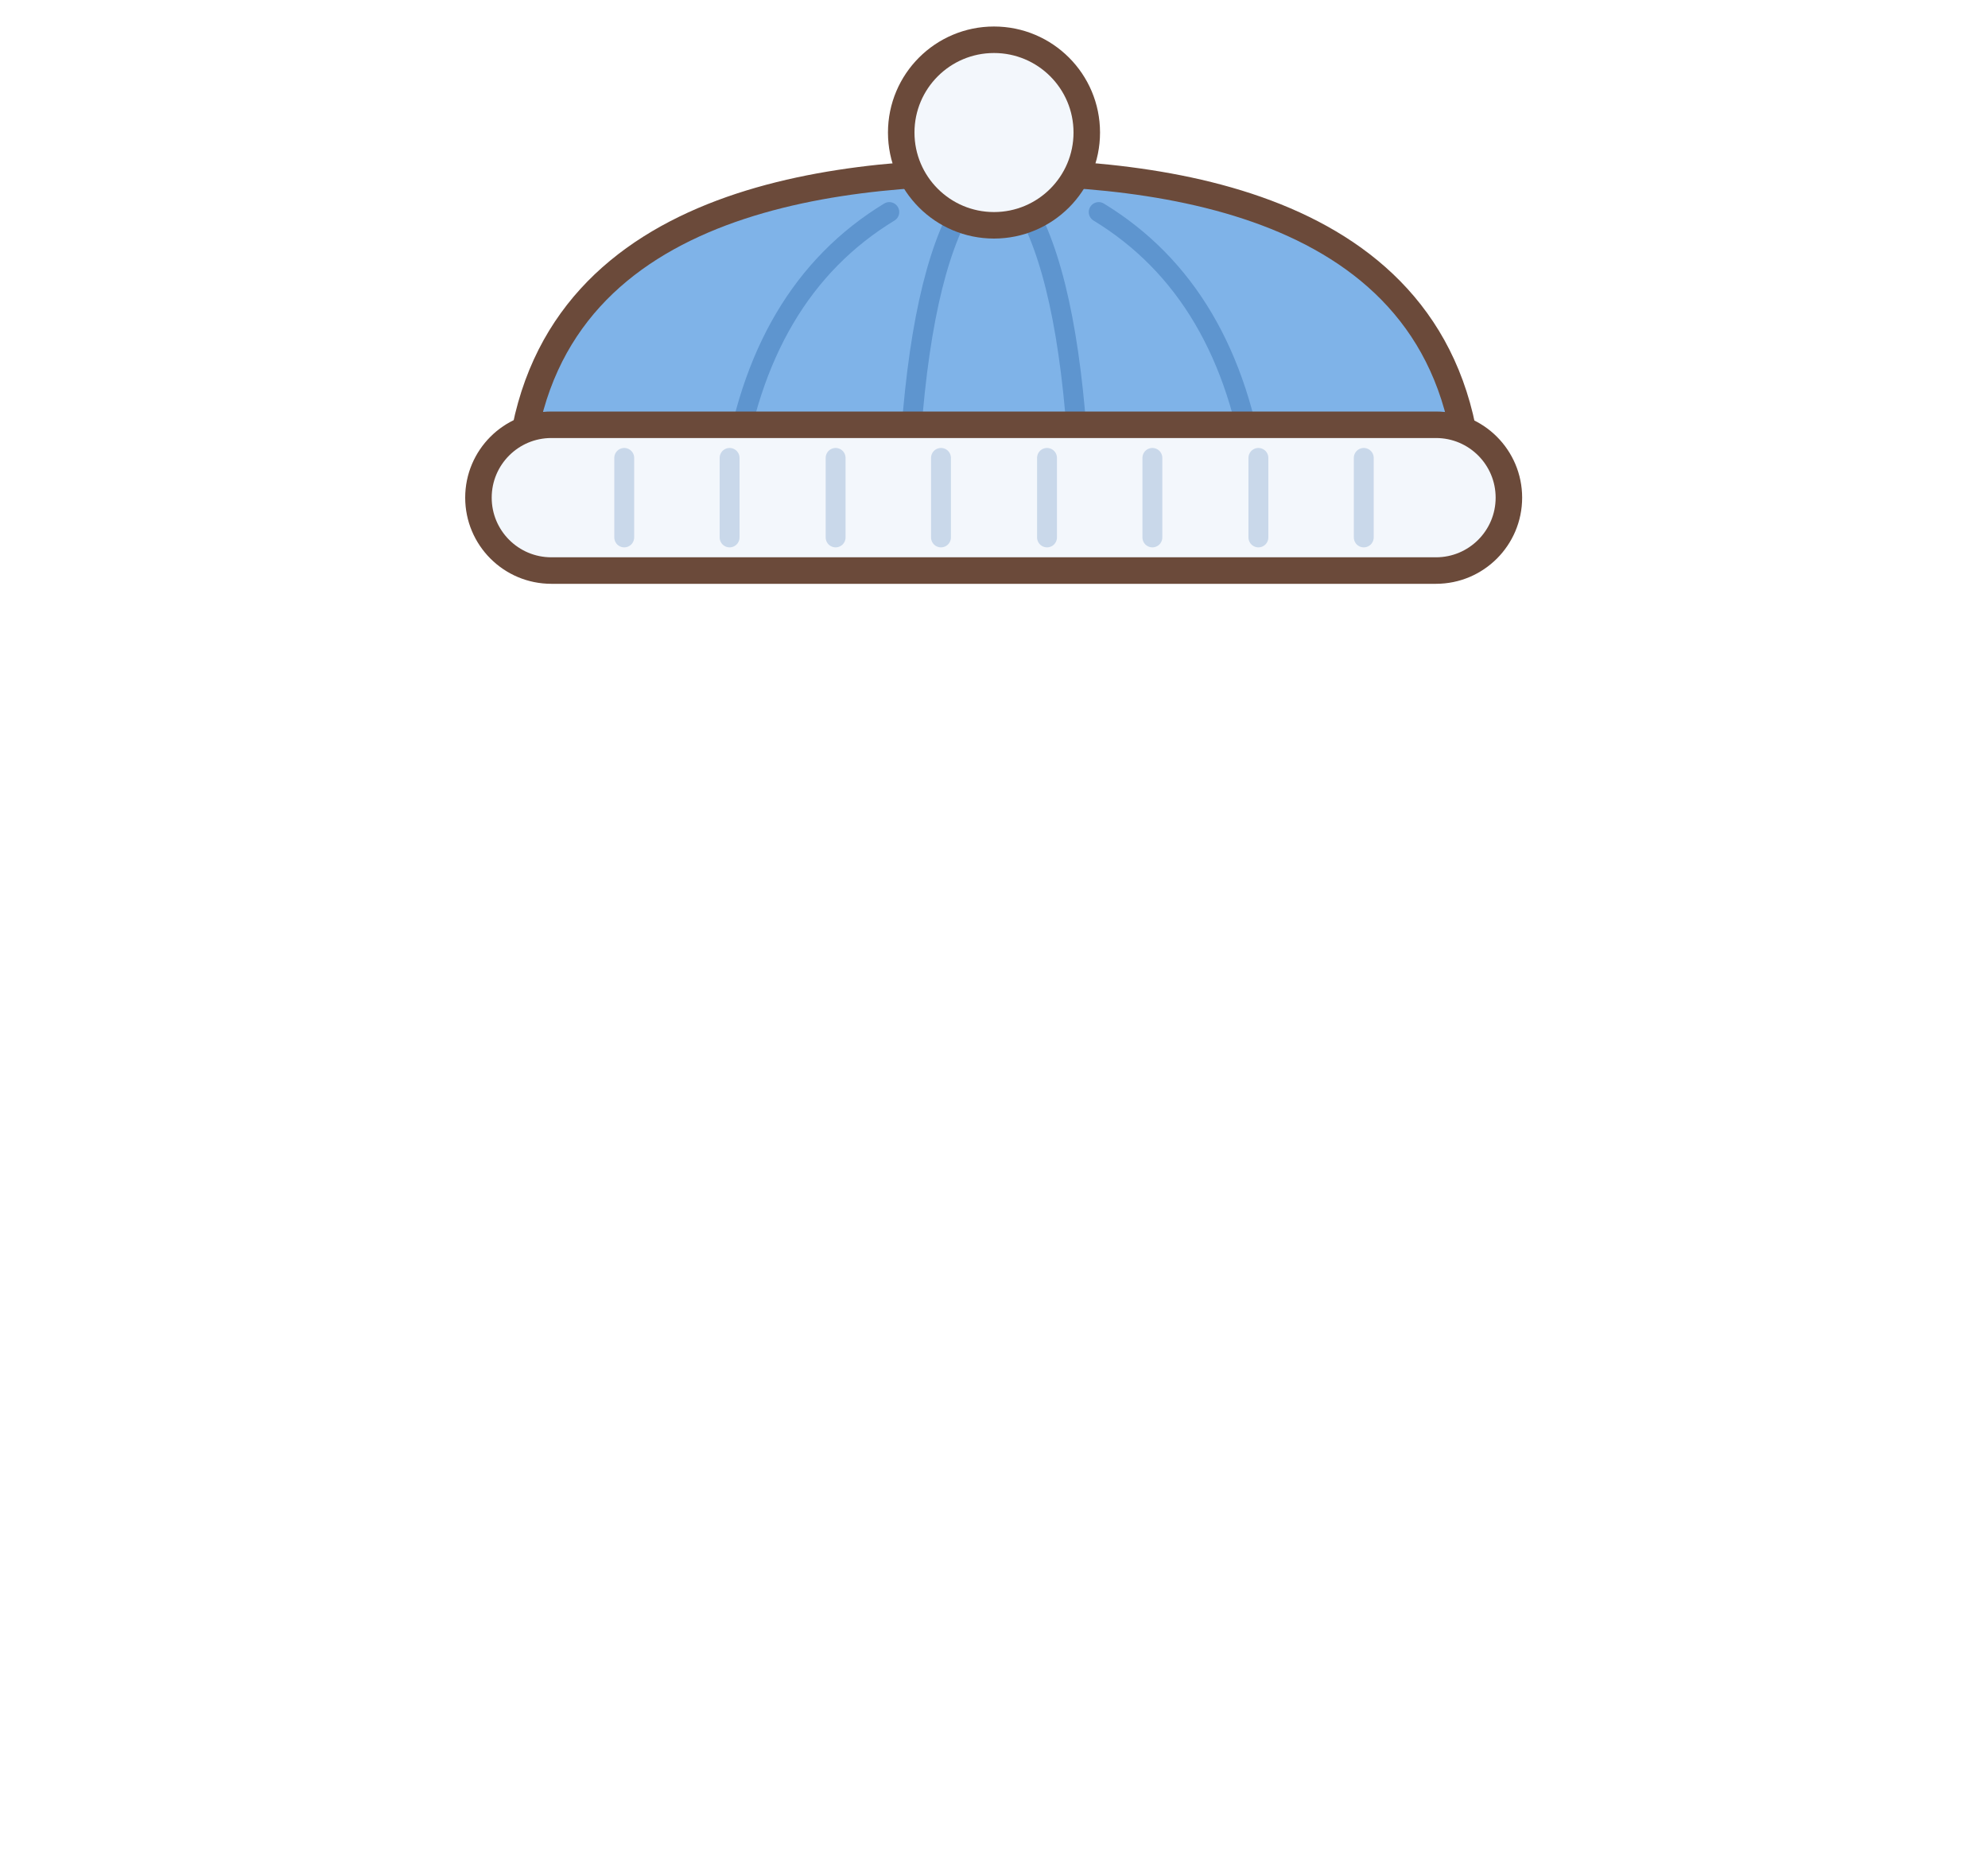
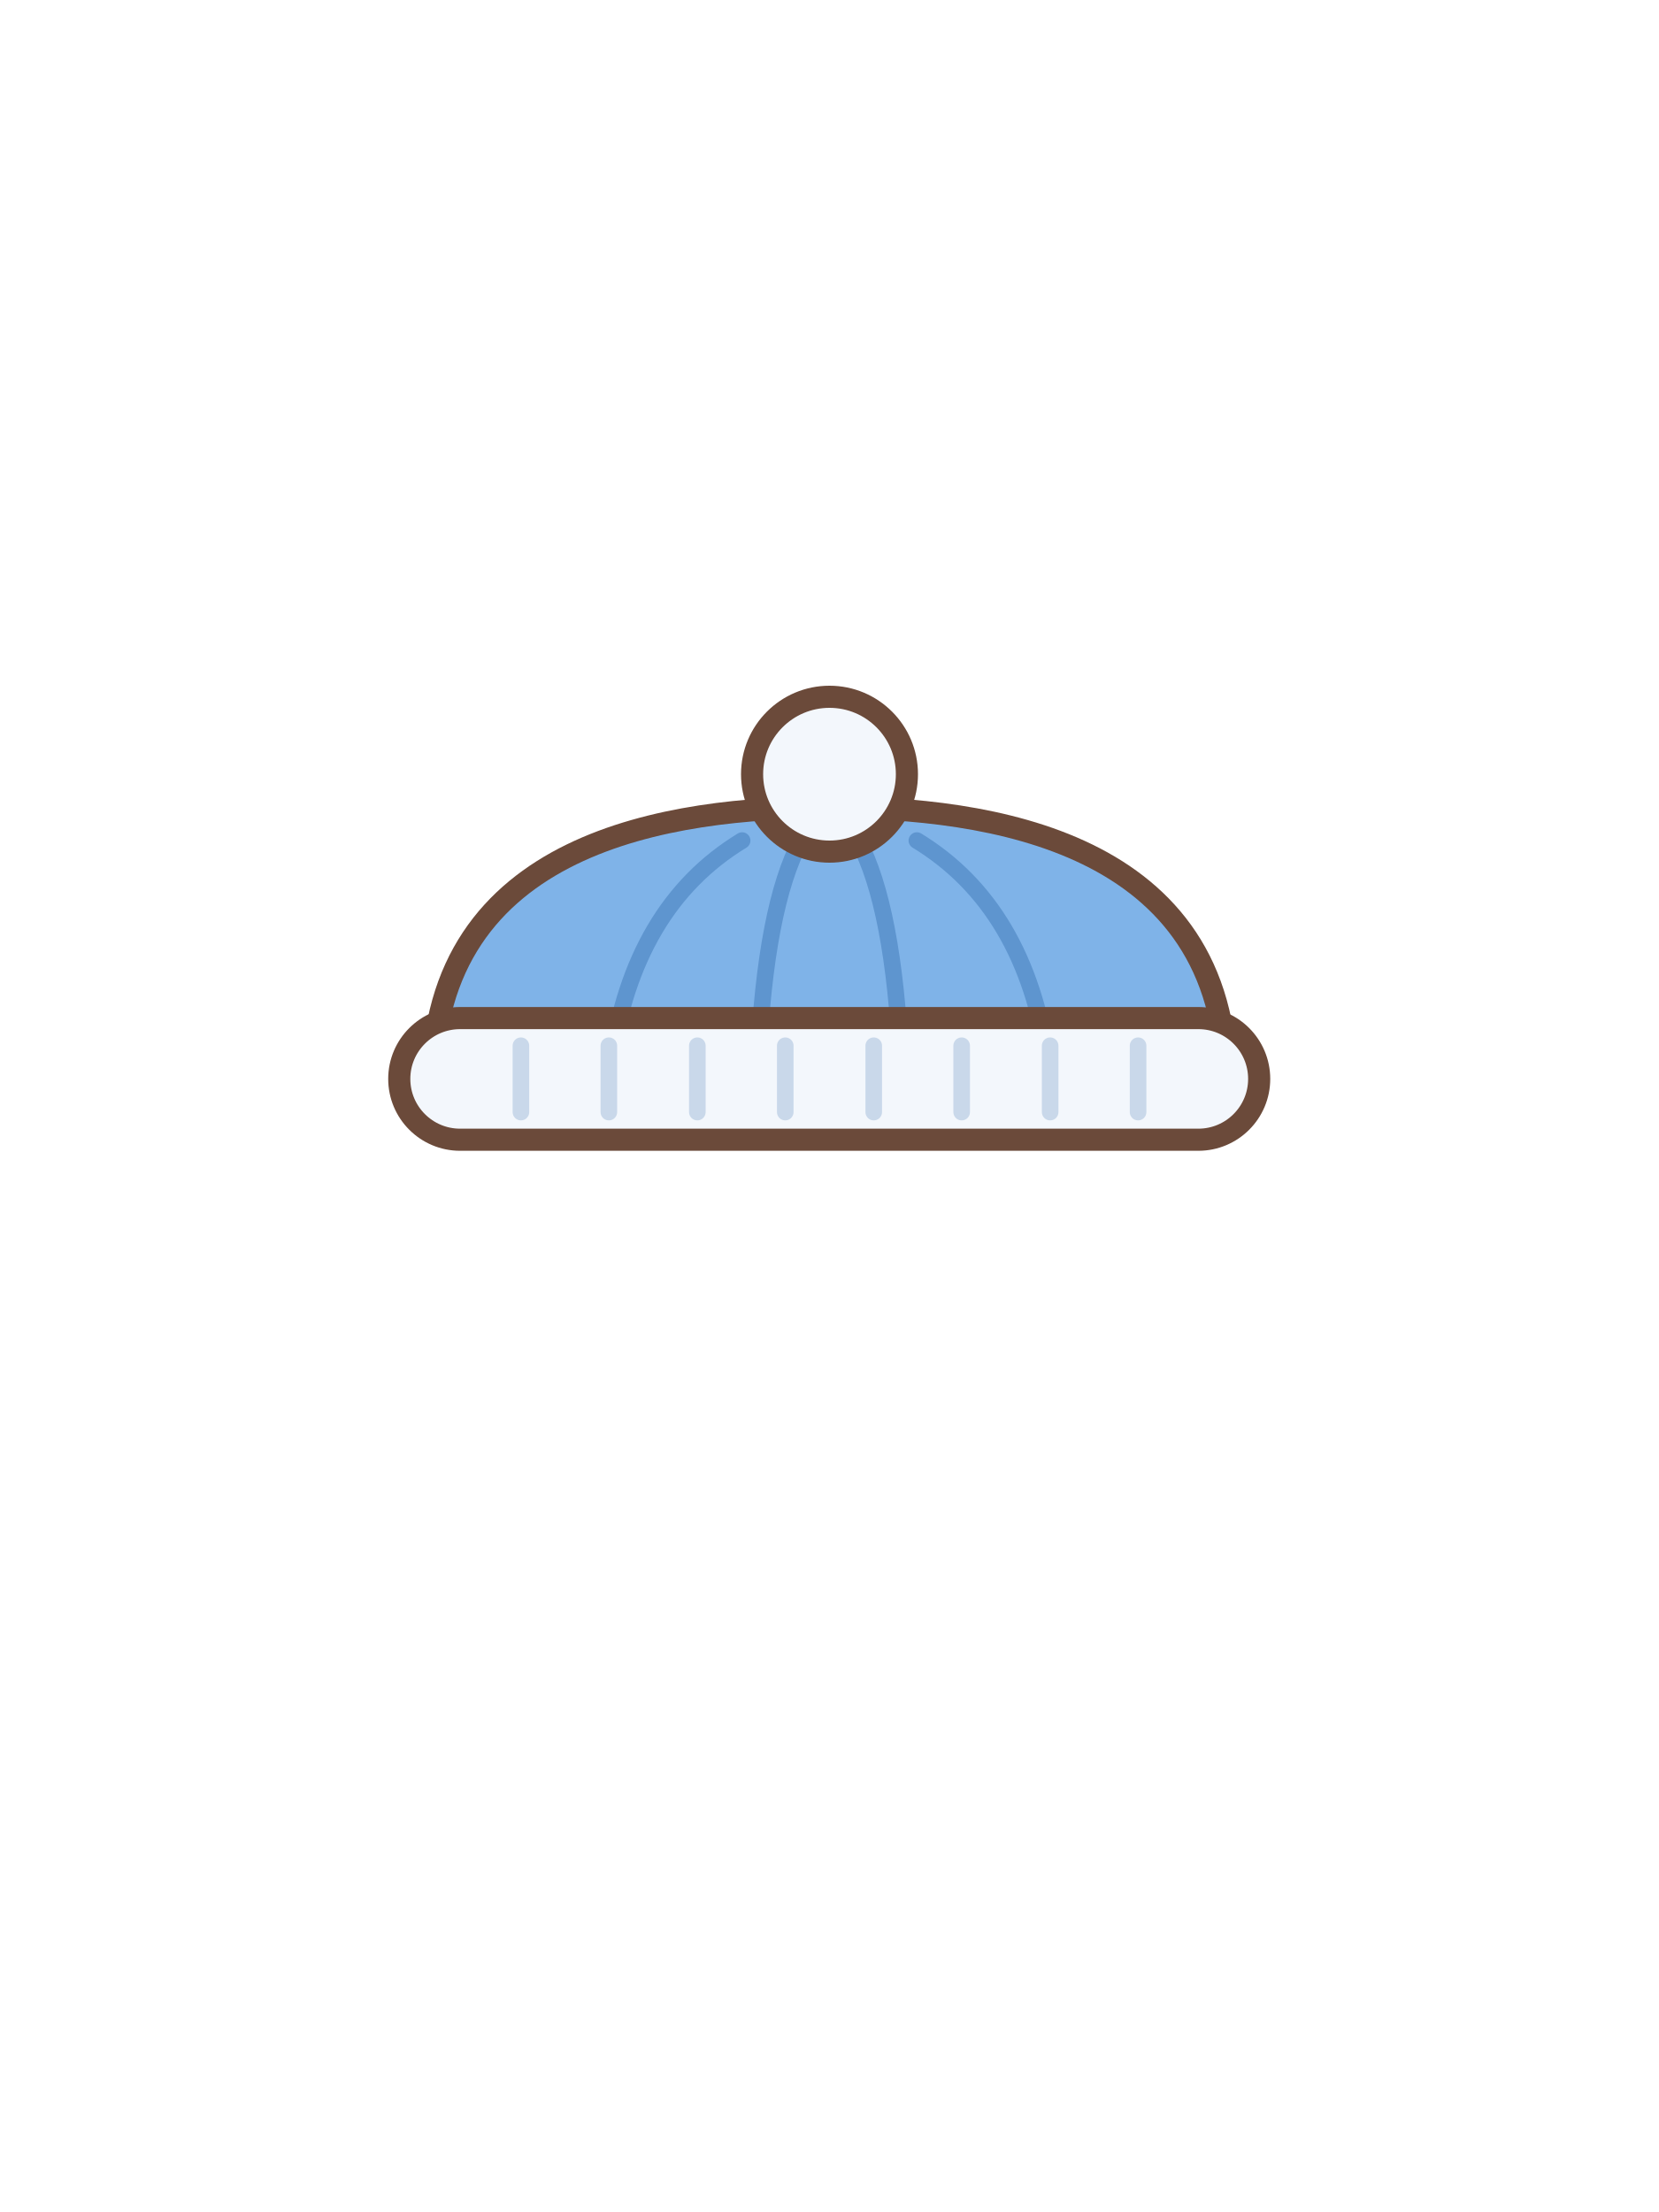
- <svg xmlns="http://www.w3.org/2000/svg" viewBox="0 0 300 280" width="300" height="280">
+ <svg xmlns="http://www.w3.org/2000/svg" viewBox="0 -120 300 400" width="300" height="400">
  <path d="M78.2 76.1 C 78.2 32.0 121.3 26.0 150 26.0 C 178.7 26.0 221.8 32.0 221.8 76.1 Z" fill="#7FB3E8" stroke="#6B4A3A" stroke-width="4" stroke-linejoin="round" />
  <path d="M110.5 72.1 Q 114.5 44.0 134.2 32.0" stroke="#5E95CF" stroke-width="3" fill="none" stroke-linecap="round" />
  <path d="M137.1 72.1 Q 138.4 44.0 144.8 32.0" stroke="#5E95CF" stroke-width="3" fill="none" stroke-linecap="round" />
  <path d="M162.9 72.1 Q 161.6 44.0 155.2 32.0" stroke="#5E95CF" stroke-width="3" fill="none" stroke-linecap="round" />
  <path d="M189.5 72.1 Q 185.5 44.0 165.8 32.0" stroke="#5E95CF" stroke-width="3" fill="none" stroke-linecap="round" />
  <rect x="72.2" y="64.1" width="155.5" height="22" rx="11" fill="#F3F7FC" stroke="#6B4A3A" stroke-width="4" />
  <path d="M94.2 69.1 v 12" stroke="#C9D8EA" stroke-width="3" stroke-linecap="round" />
  <path d="M110.1 69.1 v 12" stroke="#C9D8EA" stroke-width="3" stroke-linecap="round" />
  <path d="M126.1 69.1 v 12" stroke="#C9D8EA" stroke-width="3" stroke-linecap="round" />
  <path d="M142.0 69.1 v 12" stroke="#C9D8EA" stroke-width="3" stroke-linecap="round" />
  <path d="M158.0 69.1 v 12" stroke="#C9D8EA" stroke-width="3" stroke-linecap="round" />
  <path d="M173.9 69.1 v 12" stroke="#C9D8EA" stroke-width="3" stroke-linecap="round" />
  <path d="M189.9 69.1 v 12" stroke="#C9D8EA" stroke-width="3" stroke-linecap="round" />
  <path d="M205.8 69.1 v 12" stroke="#C9D8EA" stroke-width="3" stroke-linecap="round" />
  <circle cx="150" cy="20.0" r="14" fill="#F3F7FC" stroke="#6B4A3A" stroke-width="4" />
</svg>
